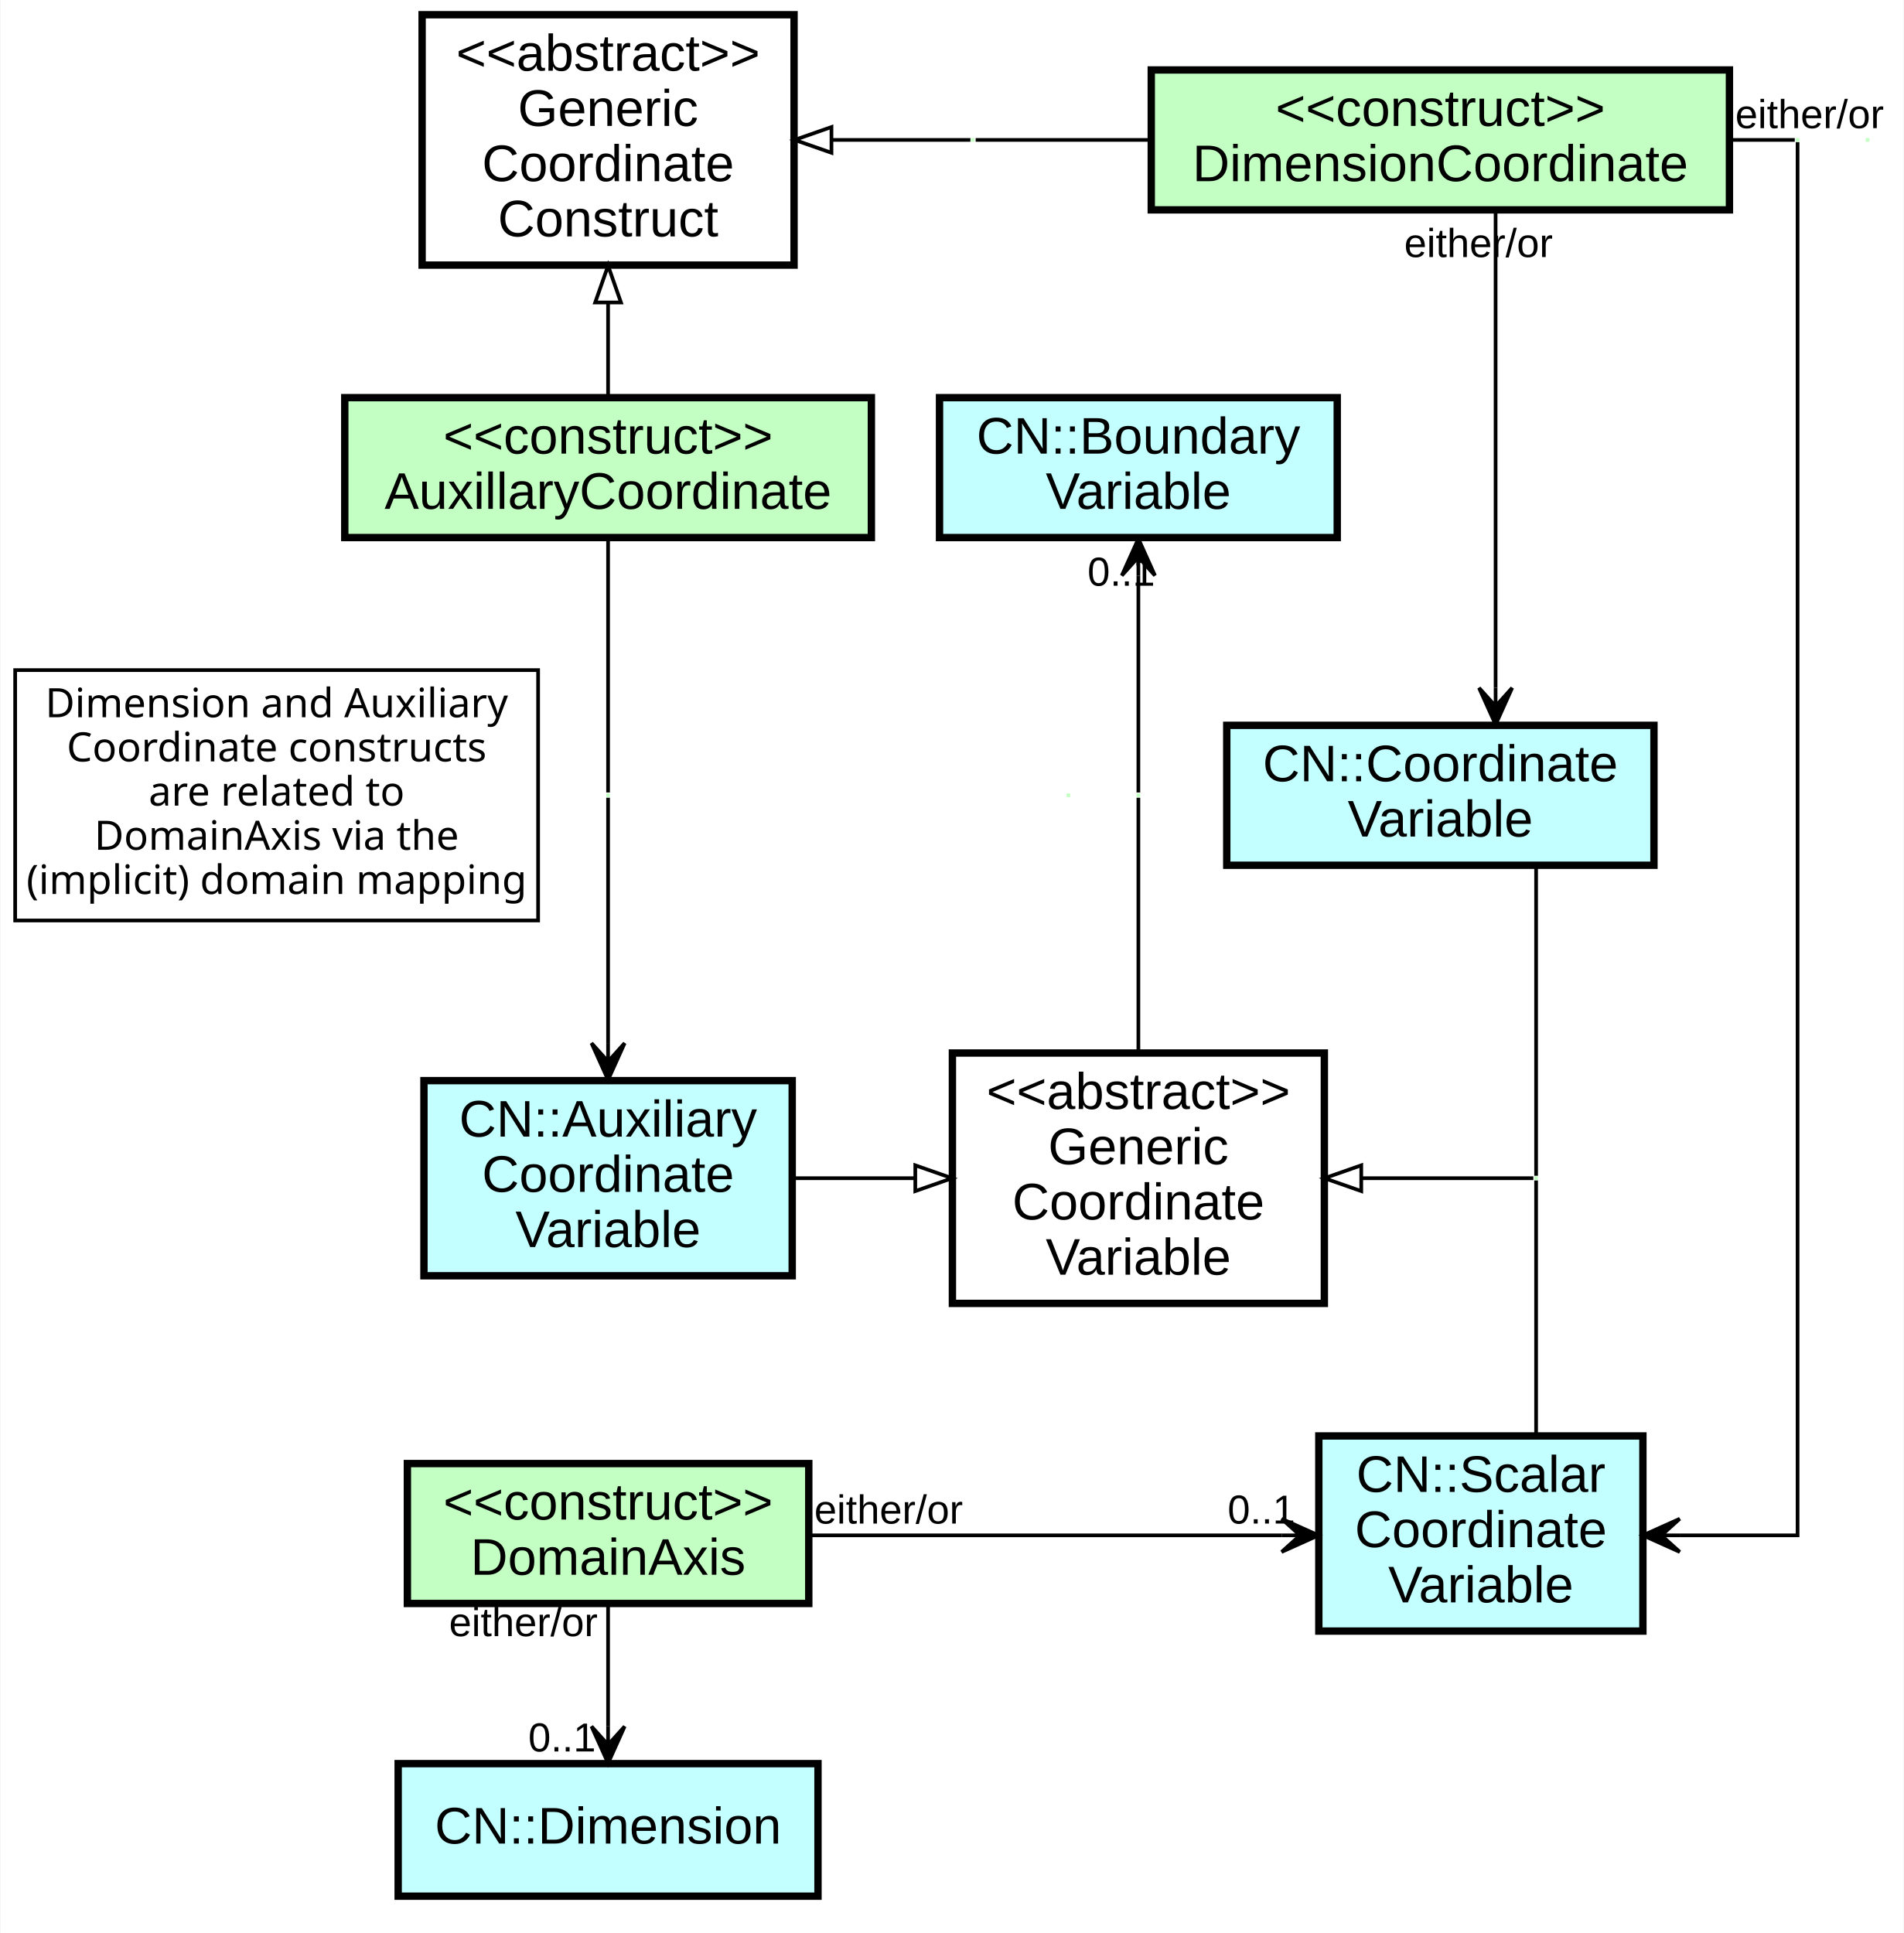
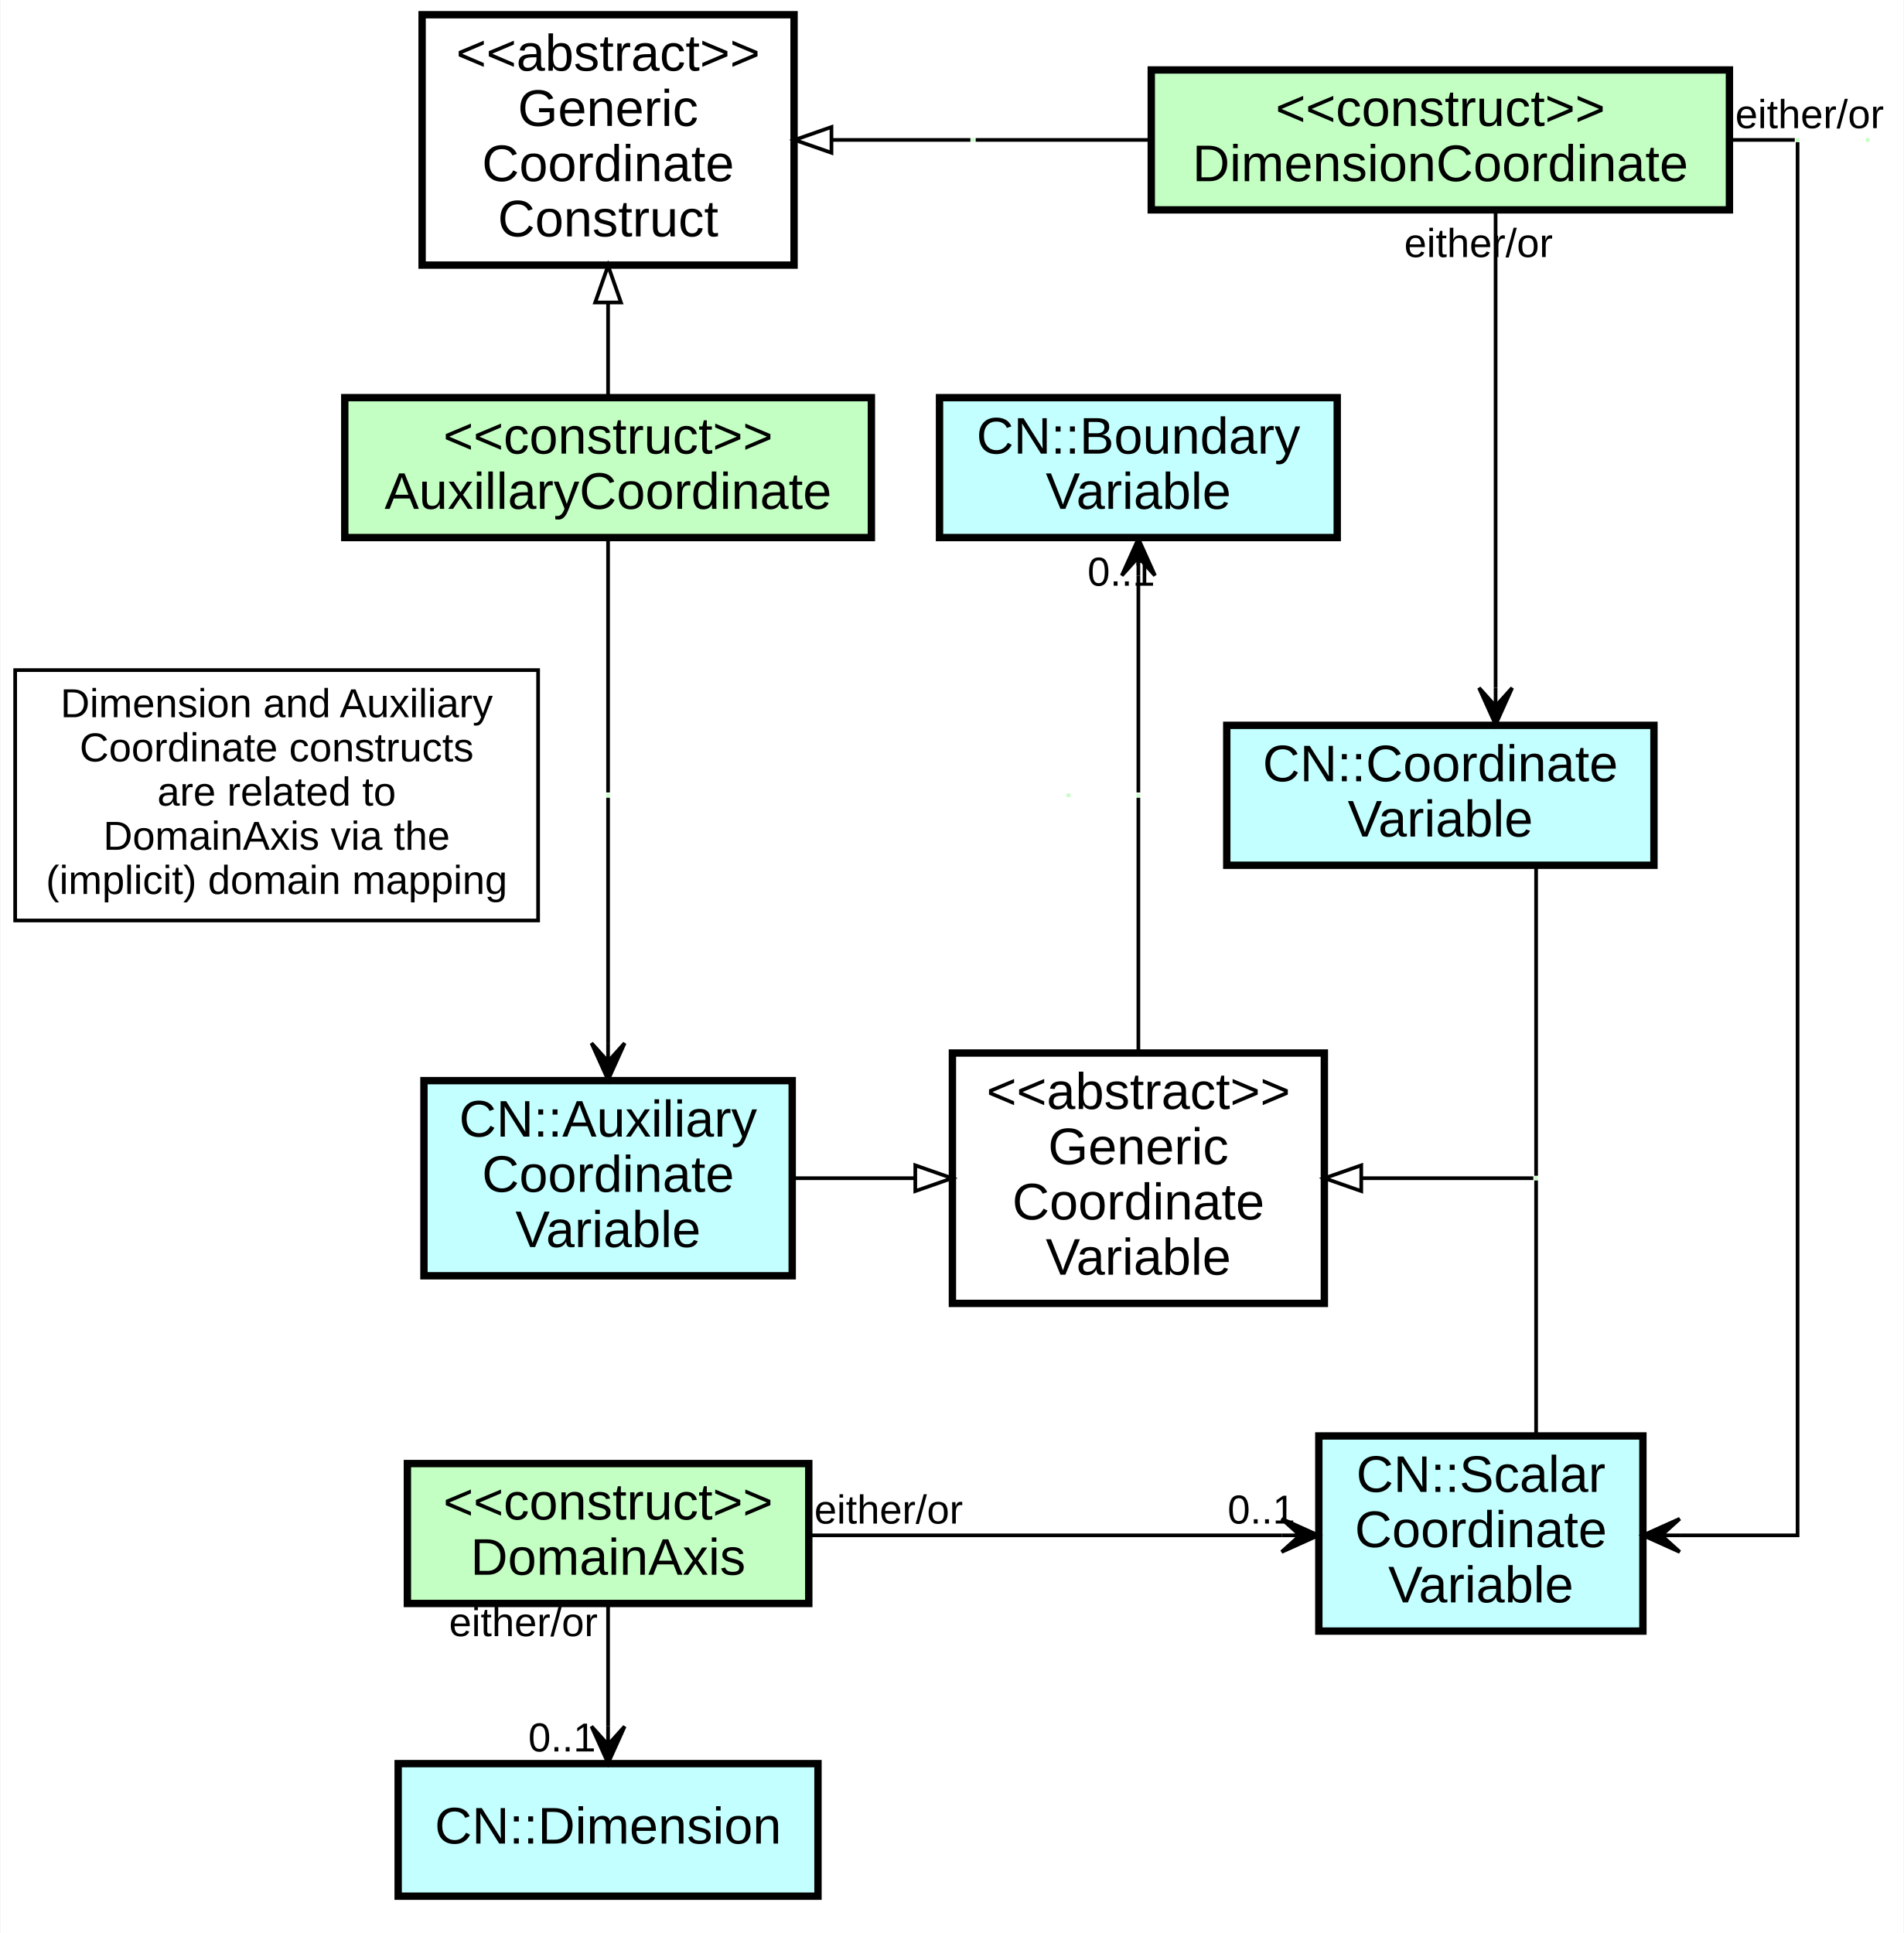
<svg xmlns="http://www.w3.org/2000/svg" width="517pt" height="525pt" viewBox="0.00 0.00 516.76 525.00">
  <g id="graph0" class="graph" transform="scale(1 1) rotate(0) translate(4 521)">
    <polygon fill="#ffffff" stroke="transparent" points="-4,4 -4,-521 512.755,-521 512.755,4 -4,4" />
    <g id="node1" class="node">
      <polygon fill="#ffffff" stroke="#000000" points="142,-339 0,-339 0,-271 142,-271 142,-339" />
-       <text text-anchor="middle" x="71" y="-326.2" font-family="Arial italic" font-size="11.00" fill="#000000">Dimension and Auxiliary</text>
-       <text text-anchor="middle" x="71" y="-314.2" font-family="Arial italic" font-size="11.00" fill="#000000">Coordinate constructs</text>
-       <text text-anchor="middle" x="71" y="-302.2" font-family="Arial italic" font-size="11.00" fill="#000000">are related to</text>
-       <text text-anchor="middle" x="71" y="-290.2" font-family="Arial italic" font-size="11.00" fill="#000000">DomainAxis via the</text>
-       <text text-anchor="middle" x="71" y="-278.2" font-family="Arial italic" font-size="11.00" fill="#000000">(implicit) domain mapping</text>
+       <text text-anchor="middle" x="71" y="-326.2" font-family="Arial" font-size="11.00" fill="#000000">Dimension and Auxiliary</text>
+       <text text-anchor="middle" x="71" y="-314.2" font-family="Arial" font-size="11.00" fill="#000000">Coordinate constructs</text>
+       <text text-anchor="middle" x="71" y="-302.2" font-family="Arial" font-size="11.00" fill="#000000">are related to</text>
+       <text text-anchor="middle" x="71" y="-290.2" font-family="Arial" font-size="11.00" fill="#000000">DomainAxis via the</text>
+       <text text-anchor="middle" x="71" y="-278.2" font-family="Arial" font-size="11.00" fill="#000000">(implicit) domain mapping</text>
    </g>
    <g id="node2" class="node">
      <polygon fill="#c3ffff" stroke="#000000" stroke-width="2" points="359,-413 251,-413 251,-375 359,-375 359,-413" />
      <text text-anchor="middle" x="305" y="-397.8" font-family="Arial" font-size="14.00" fill="#000000">CN::Boundary</text>
      <text text-anchor="middle" x="305" y="-382.8" font-family="Arial" font-size="14.00" fill="#000000">Variable</text>
    </g>
    <g id="node14" class="node">
      <polygon fill="#c3ffc2" stroke="transparent" stroke-width="2" points="305.5,-305.5 304.5,-305.5 304.5,-304.5 305.5,-304.5 305.5,-305.5" />
    </g>
    <g id="edge8" class="edge">
      <path fill="none" stroke="#000000" d="M305,-364.688C305,-364.688 305,-305.768 305,-305.768" />
      <polygon fill="#000000" stroke="#000000" points="305,-374.688 300.5,-364.688 305,-369.688 305,-364.688 305,-364.688 305,-364.688 305,-369.688 309.5,-364.688 305,-374.688 305,-374.688" />
      <text text-anchor="middle" x="300.351" y="-361.919" font-family="Arial" font-size="11.00" fill="#000000">0..1        </text>
    </g>
    <g id="node3" class="node">
      <polygon fill="#c3ffff" stroke="#000000" stroke-width="2" points="445,-324 329,-324 329,-286 445,-286 445,-324" />
      <text text-anchor="middle" x="387" y="-308.8" font-family="Arial" font-size="14.00" fill="#000000">CN::Coordinate</text>
      <text text-anchor="middle" x="387" y="-293.8" font-family="Arial" font-size="14.00" fill="#000000">Variable</text>
    </g>
    <g id="node4" class="node">
      <polygon fill="#c3ffff" stroke="#000000" stroke-width="2" points="211,-227.5 111,-227.5 111,-174.5 211,-174.5 211,-227.5" />
      <text text-anchor="middle" x="161" y="-212.3" font-family="Arial" font-size="14.00" fill="#000000">CN::Auxiliary</text>
      <text text-anchor="middle" x="161" y="-197.3" font-family="Arial" font-size="14.00" fill="#000000">Coordinate</text>
      <text text-anchor="middle" x="161" y="-182.3" font-family="Arial" font-size="14.00" fill="#000000">Variable</text>
    </g>
    <g id="node7" class="node">
      <polygon fill="#ffffff" stroke="#000000" stroke-width="2" points="355.5,-235 254.5,-235 254.5,-167 355.5,-167 355.5,-235" />
      <text text-anchor="middle" x="305" y="-219.8" font-family="Arial" font-size="14.00" fill="#000000">&lt;&lt;abstract&gt;&gt;</text>
      <text text-anchor="middle" x="305" y="-204.8" font-family="Arial" font-size="14.00" fill="#000000">Generic</text>
      <text text-anchor="middle" x="305" y="-189.8" font-family="Arial" font-size="14.00" fill="#000000">Coordinate</text>
      <text text-anchor="middle" x="305" y="-174.8" font-family="Arial" font-size="14.00" fill="#000000">Variable</text>
    </g>
    <g id="edge7" class="edge">
      <path fill="none" stroke="#000000" d="M211.364,-201C211.364,-201 244.421,-201 244.421,-201" />
      <polygon fill="none" stroke="#000000" points="244.421,-204.5 254.421,-201 244.421,-197.5 244.421,-204.5" />
    </g>
    <g id="node9" class="node">
      <polygon fill="#c3ffc2" stroke="#000000" stroke-width="2" points="215.5,-123.5 106.5,-123.5 106.5,-85.5 215.5,-85.5 215.5,-123.5" />
      <text text-anchor="middle" x="161" y="-108.3" font-family="Arial" font-size="14.00" fill="#000000">&lt;&lt;construct&gt;&gt;</text>
      <text text-anchor="middle" x="161" y="-93.3" font-family="Arial" font-size="14.00" fill="#000000">DomainAxis</text>
    </g>
    <g id="node5" class="node">
      <polygon fill="#c3ffff" stroke="#000000" stroke-width="2" points="442,-131 354,-131 354,-78 442,-78 442,-131" />
      <text text-anchor="middle" x="398" y="-115.8" font-family="Arial" font-size="14.00" fill="#000000">CN::Scalar</text>
      <text text-anchor="middle" x="398" y="-100.8" font-family="Arial" font-size="14.00" fill="#000000">Coordinate</text>
      <text text-anchor="middle" x="398" y="-85.8" font-family="Arial" font-size="14.00" fill="#000000">Variable</text>
    </g>
    <g id="node6" class="node">
      <polygon fill="#c3ffff" stroke="#000000" stroke-width="2" points="218,-42 104,-42 104,-6 218,-6 218,-42" />
      <text text-anchor="middle" x="161" y="-20.3" font-family="Arial" font-size="14.00" fill="#000000">CN::Dimension</text>
    </g>
    <g id="node15" class="node">
      <polygon fill="#c3ffc2" stroke="transparent" stroke-width="2" points="413.5,-201.5 412.5,-201.5 412.5,-200.5 413.5,-200.5 413.5,-201.5" />
    </g>
    <g id="edge10" class="edge">
      <path fill="none" stroke="#000000" d="M365.522,-201C365.522,-201 412.251,-201 412.251,-201" />
      <polygon fill="none" stroke="#000000" points="365.522,-197.5 355.522,-201 365.522,-204.5 365.522,-197.5" />
    </g>
    <g id="node8" class="node">
      <polygon fill="#ffffff" stroke="#000000" stroke-width="2" points="211.5,-517 110.5,-517 110.5,-449 211.5,-449 211.5,-517" />
      <text text-anchor="middle" x="161" y="-501.8" font-family="Arial" font-size="14.00" fill="#000000">&lt;&lt;abstract&gt;&gt;</text>
      <text text-anchor="middle" x="161" y="-486.8" font-family="Arial" font-size="14.00" fill="#000000">Generic</text>
      <text text-anchor="middle" x="161" y="-471.8" font-family="Arial" font-size="14.00" fill="#000000">Coordinate</text>
      <text text-anchor="middle" x="161" y="-456.8" font-family="Arial" font-size="14.00" fill="#000000">Construct</text>
    </g>
    <g id="node10" class="node">
      <polygon fill="#c3ffc2" stroke="#000000" stroke-width="2" points="232.5,-413 89.5,-413 89.5,-375 232.5,-375 232.5,-413" />
      <text text-anchor="middle" x="161" y="-397.8" font-family="Arial" font-size="14.00" fill="#000000">&lt;&lt;construct&gt;&gt;</text>
      <text text-anchor="middle" x="161" y="-382.8" font-family="Arial" font-size="14.00" fill="#000000">AuxillaryCoordinate</text>
    </g>
    <g id="edge3" class="edge">
      <path fill="none" stroke="#000000" d="M161,-438.845C161,-438.845 161,-413.011 161,-413.011" />
      <polygon fill="none" stroke="#000000" points="157.5,-438.845 161,-448.845 164.5,-438.845 157.5,-438.845" />
    </g>
    <g id="node12" class="node">
      <polygon fill="#c3ffc2" stroke="transparent" stroke-width="2" points="260.5,-483.5 259.5,-483.5 259.5,-482.5 260.5,-482.5 260.5,-483.5" />
    </g>
    <g id="edge1" class="edge">
      <path fill="none" stroke="#000000" d="M221.66,-483C221.66,-483 259.387,-483 259.387,-483" />
      <polygon fill="none" stroke="#000000" points="221.66,-479.5 211.66,-483 221.66,-486.5 221.66,-479.5" />
    </g>
    <g id="edge14" class="edge">
      <path fill="none" stroke="#000000" d="M215.67,-104C215.67,-104 343.901,-104 343.901,-104" />
      <polygon fill="#000000" stroke="#000000" points="353.901,-104 343.901,-108.5 348.901,-104 343.901,-104 343.901,-104 343.901,-104 348.901,-104 343.901,-99.5 353.901,-104 353.901,-104" />
      <text text-anchor="middle" x="338.401" y="-107.2" font-family="Arial" font-size="11.00" fill="#000000">0..1    </text>
      <text text-anchor="middle" x="237.17" y="-107.2" font-family="Arial" font-size="11.00" fill="#000000"> either/or</text>
    </g>
    <g id="edge13" class="edge">
      <path fill="none" stroke="#000000" d="M161,-85.423C161,-85.423 161,-52.111 161,-52.111" />
      <polygon fill="#000000" stroke="#000000" points="161,-42.111 165.5,-52.111 161,-47.111 161,-52.111 161,-52.111 161,-52.111 161,-47.111 156.5,-52.111 161,-42.111 161,-42.111" />
      <text text-anchor="middle" x="148.5" y="-45.311" font-family="Arial" font-size="11.00" fill="#000000">0..1  </text>
      <text text-anchor="middle" x="138" y="-76.623" font-family="Arial" font-size="11.00" fill="#000000"> either/or </text>
    </g>
    <g id="node13" class="node">
      <polygon fill="#c3ffc2" stroke="transparent" stroke-width="2" points="161.5,-305.5 160.5,-305.5 160.5,-304.5 161.5,-304.5 161.5,-305.5" />
    </g>
    <g id="edge4" class="edge">
      <path fill="none" stroke="#000000" d="M161,-374.688C161,-350.558 161,-311.693 161,-305.768" />
    </g>
    <g id="node11" class="node">
      <polygon fill="#c3ffc2" stroke="#000000" stroke-width="2" points="465.5,-502 308.5,-502 308.5,-464 465.5,-464 465.5,-502" />
      <text text-anchor="middle" x="387" y="-486.8" font-family="Arial" font-size="14.00" fill="#000000">&lt;&lt;construct&gt;&gt;</text>
      <text text-anchor="middle" x="387" y="-471.8" font-family="Arial" font-size="14.00" fill="#000000">DimensionCoordinate</text>
    </g>
    <g id="edge6" class="edge">
      <path fill="none" stroke="#000000" d="M402,-463.951C402,-463.951 402,-334.181 402,-334.181" />
      <polygon fill="#000000" stroke="#000000" points="402,-324.181 406.5,-334.181 402,-329.181 402,-334.181 402,-334.181 402,-334.181 402,-329.181 397.5,-334.181 402,-324.181 402,-324.181" />
      <text text-anchor="middle" x="397.351" y="-451.182" font-family="Arial" font-size="11.00" fill="#000000">                  either/or</text>
    </g>
    <g id="node17" class="node">
      <polygon fill="#c3ffc2" stroke="transparent" stroke-width="2" points="484.5,-483.5 483.5,-483.5 483.5,-482.5 484.5,-482.5 484.5,-483.5" />
    </g>
    <g id="edge15" class="edge">
      <path fill="none" stroke="#000000" d="M465.755,-483C474.517,-483 481.085,-483 483.24,-483" />
      <text text-anchor="middle" x="487.255" y="-486.2" font-family="Arial" font-size="11.00" fill="#000000"> either/or</text>
    </g>
    <g id="edge2" class="edge">
      <path fill="none" stroke="#000000" d="M260.811,-483C265.036,-483 285.215,-483 308.24,-483" />
    </g>
    <g id="edge5" class="edge">
      <path fill="none" stroke="#000000" d="M161,-304.336C161,-304.336 161,-237.69 161,-237.69" />
      <polygon fill="#000000" stroke="#000000" points="161,-227.69 165.5,-237.69 161,-232.69 161,-237.69 161,-237.69 161,-237.69 161,-232.69 156.5,-237.69 161,-227.69 161,-227.69" />
    </g>
    <g id="edge9" class="edge">
      <path fill="none" stroke="#000000" d="M305,-304.336C305,-299.042 305,-263.165 305,-235.153" />
    </g>
    <g id="edge11" class="edge">
      <path fill="none" stroke="#000000" d="M413,-201.664C413,-207.961 413,-257.534 413,-285.667" />
    </g>
    <g id="edge12" class="edge">
      <path fill="none" stroke="#000000" d="M413,-200.384C413,-195.151 413,-157.709 413,-131.196" />
    </g>
    <g id="node16" class="node">
      <polygon fill="#c3ffc2" stroke="transparent" stroke-width="2" points="503.5,-483.5 502.5,-483.5 502.5,-482.5 503.5,-482.5 503.5,-483.5" />
    </g>
    <g id="edge16" class="edge">
      <path fill="none" stroke="#000000" d="M484,-482.385C484,-465.443 484,-104 484,-104 484,-104 452.008,-104 452.008,-104" />
      <polygon fill="#000000" stroke="#000000" points="442.008,-104 452.008,-99.5 447.008,-104 452.008,-104 452.008,-104 452.008,-104 447.008,-104 452.008,-108.5 442.008,-104 442.008,-104" />
    </g>
    <g id="node18" class="node">
      <polygon fill="#c3ffc2" stroke="transparent" stroke-width="2" points="286.5,-305.5 285.5,-305.5 285.5,-304.5 286.5,-304.5 286.5,-305.5" />
    </g>
  </g>
</svg>
